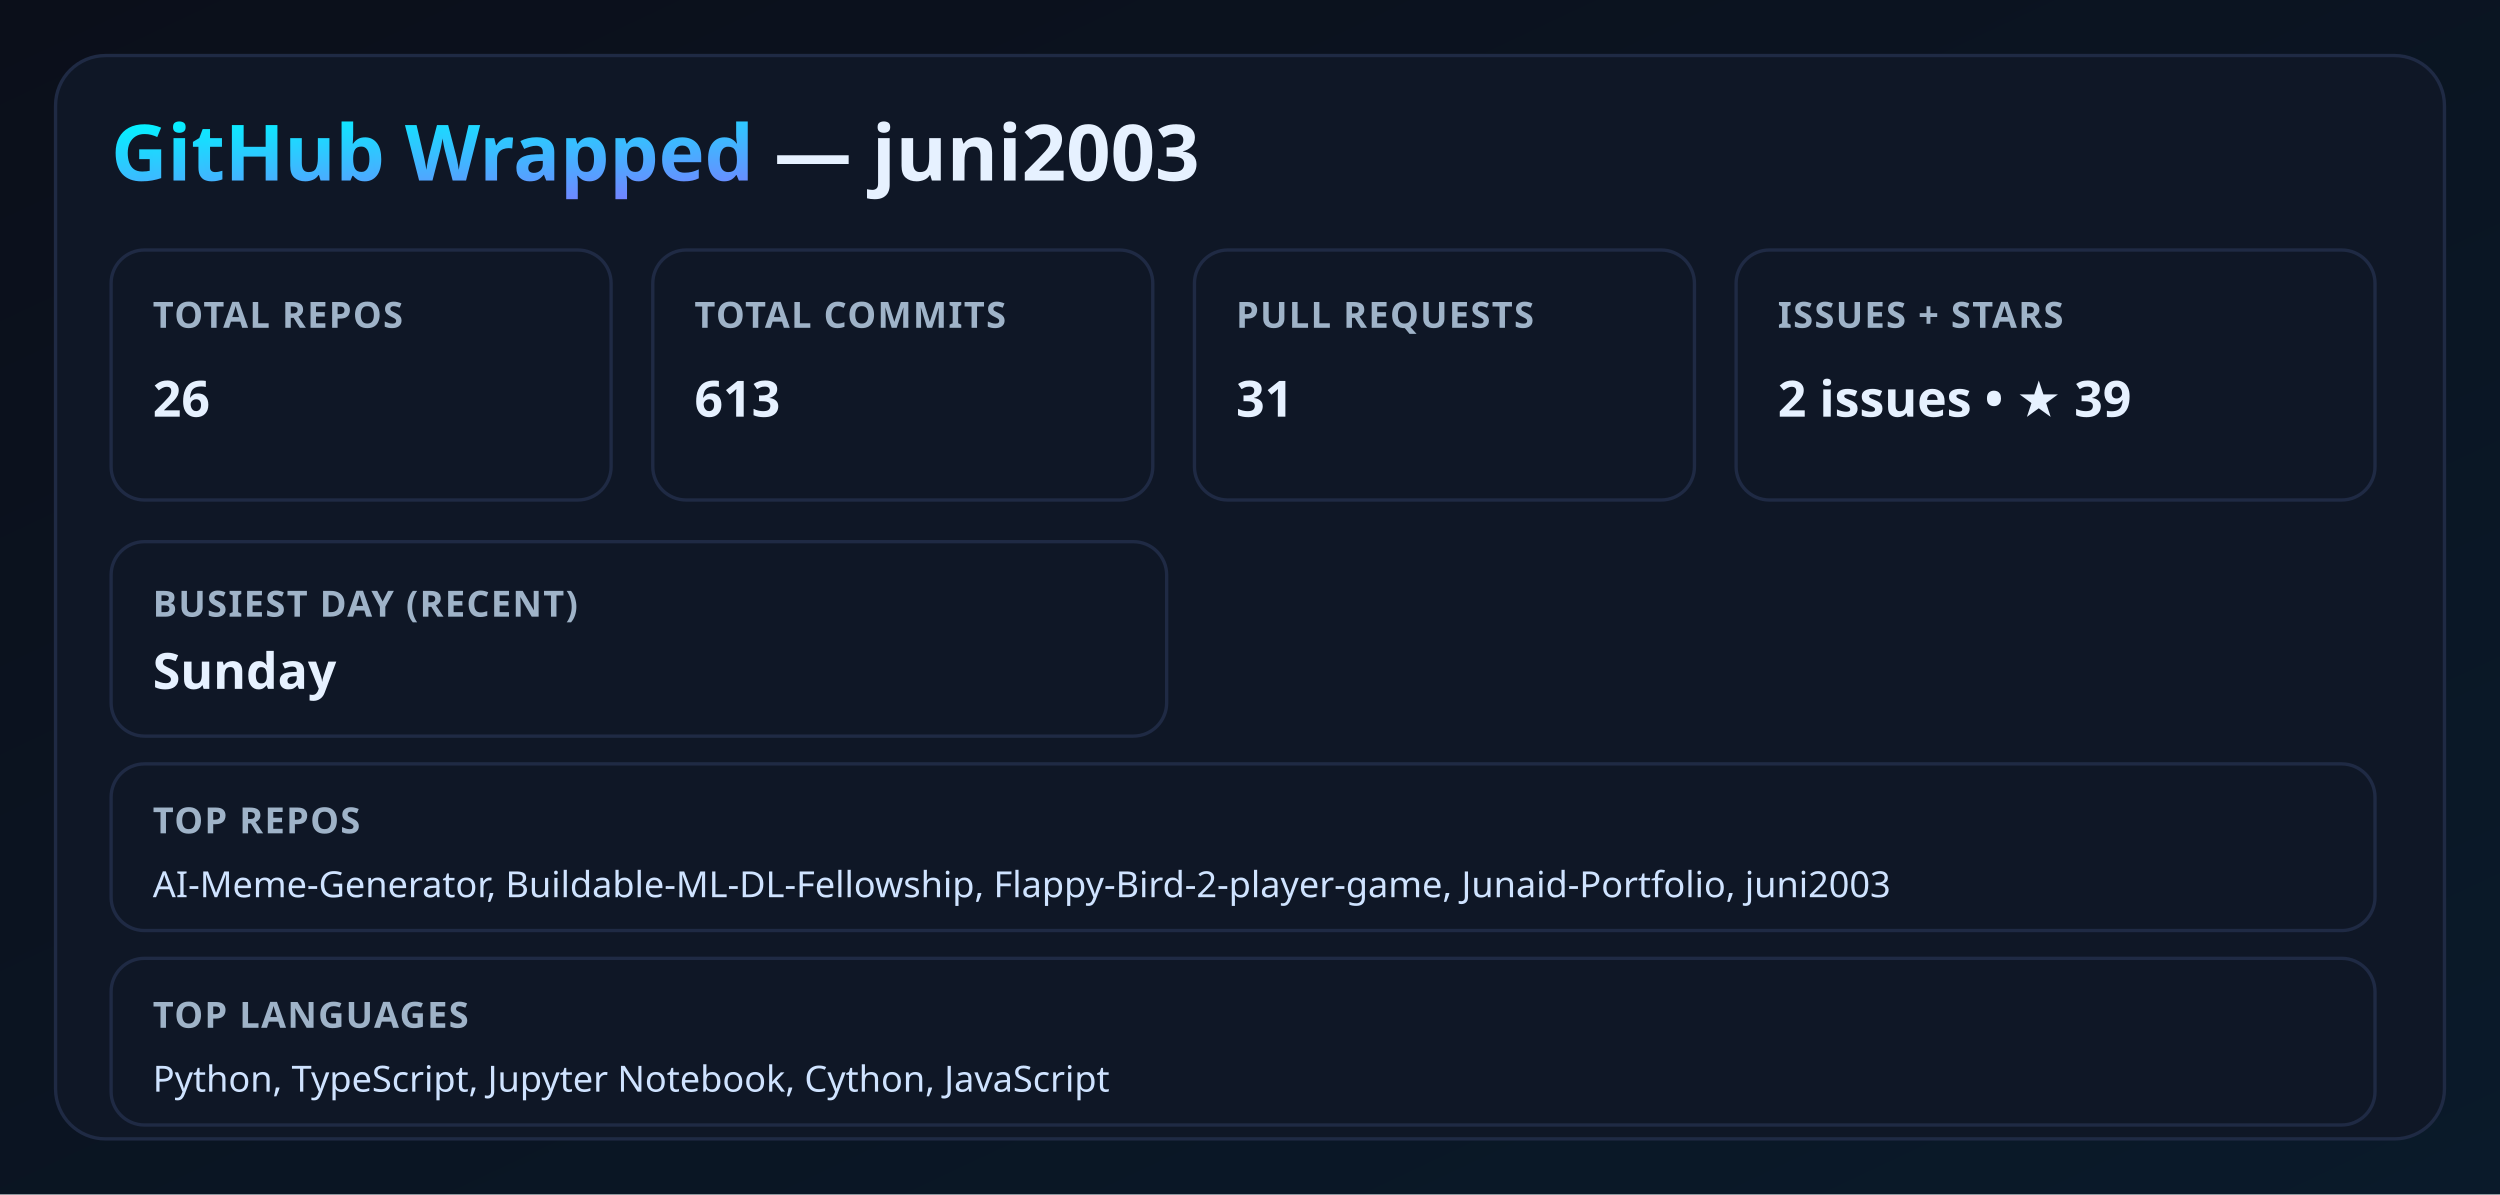
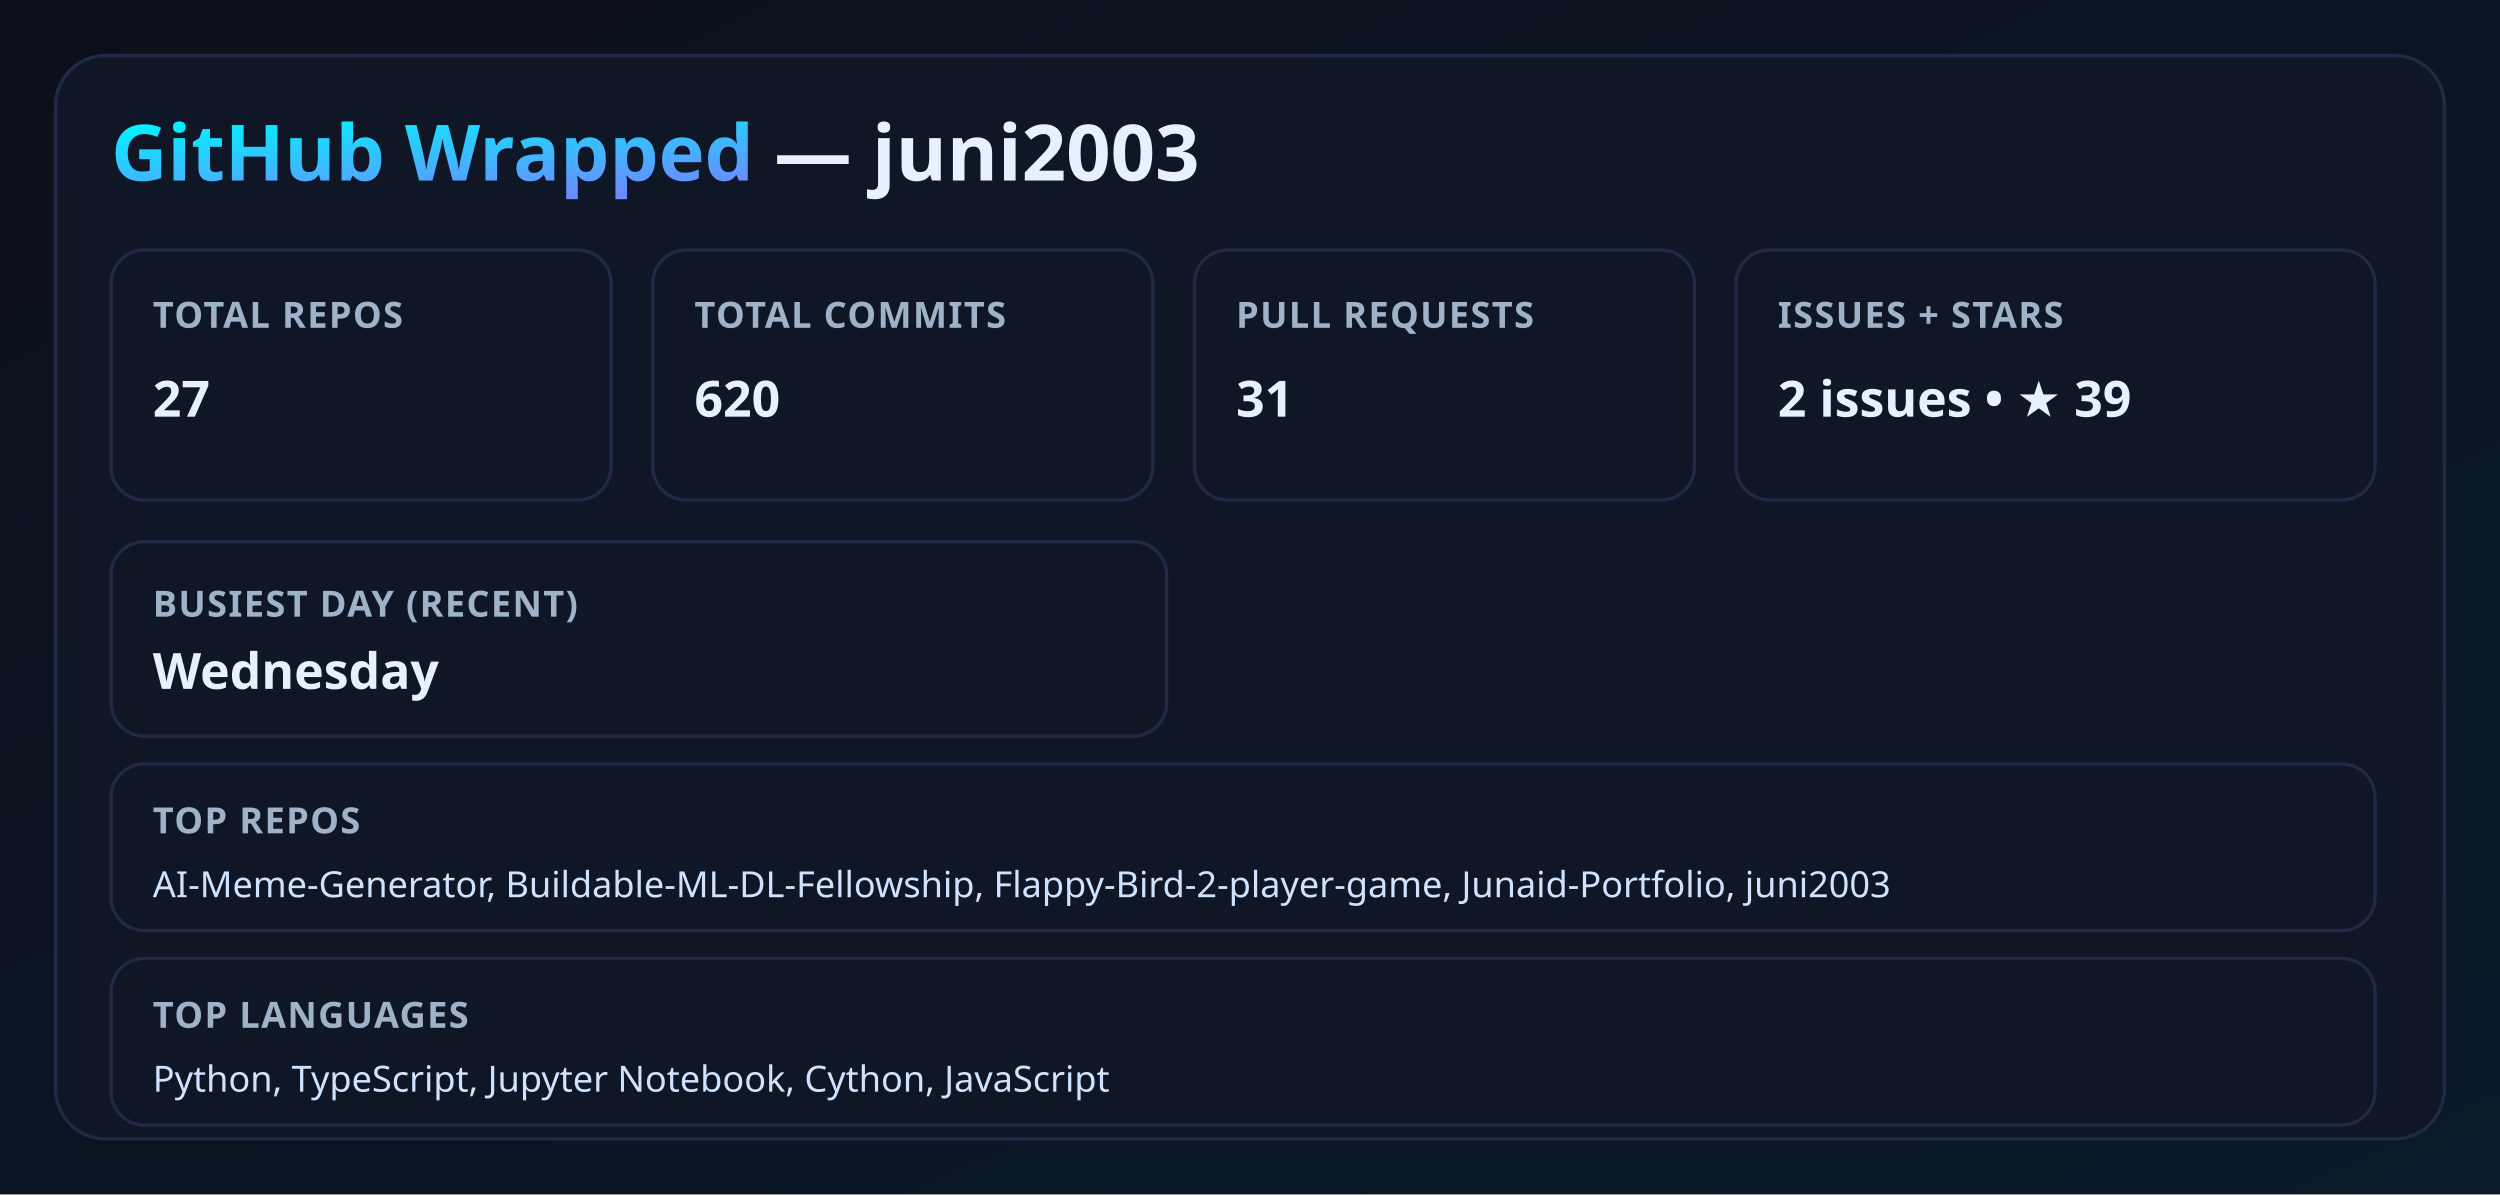
<svg xmlns="http://www.w3.org/2000/svg" width="900" height="430" viewBox="0 0 900 430">
  <defs>
    <linearGradient id="bg" x1="0" y1="0" x2="1" y2="1">
      <stop offset="0%" stop-color="#0b0f1a" />
      <stop offset="100%" stop-color="#0a1a2a" />
    </linearGradient>
    <linearGradient id="neon" x1="0" y1="0" x2="1" y2="1">
      <stop offset="0%" stop-color="#00f5ff" />
      <stop offset="100%" stop-color="#9b5cff" />
    </linearGradient>
    <filter id="glow">
      <feGaussianBlur stdDeviation="3.5" result="coloredBlur" />
      <feMerge>
        <feMergeNode in="coloredBlur" />
        <feMergeNode in="SourceGraphic" />
      </feMerge>
    </filter>
    <style>
      .title { font: 700 28px 'Segoe UI', sans-serif; fill: #e6f1ff; }
      .label { font: 600 13px 'Segoe UI', sans-serif; fill: #9fb3c8; letter-spacing: 0.5px; }
      .value { font: 700 18px 'Segoe UI', sans-serif; fill: #e6f1ff; }
      .neon { fill: url(#neon); filter: url(#glow); }
      .card { fill: #0f1726; stroke: #1f2a44; stroke-width: 1.2; }
      .mini { font: 500 13px 'Segoe UI', sans-serif; fill: #cfe3ff; }
    </style>
  </defs>
  <rect width="100%" height="100%" fill="url(#bg)" />
  <rect x="20" y="20" width="860" height="390" rx="18" class="card" />
  <text x="40" y="65" class="title">
    <tspan class="neon">GitHub Wrapped</tspan> — juni2003
  </text>
  <rect x="40" y="90" width="180" height="90" rx="12" class="card" />
  <text x="55" y="118" class="label">TOTAL REPOS</text>
-   <text x="55" y="150" class="value">26</text>
+   <text x="55" y="150" class="value">27</text>
  <rect x="235" y="90" width="180" height="90" rx="12" class="card" />
  <text x="250" y="118" class="label">TOTAL COMMITS</text>
-   <text x="250" y="150" class="value">613</text>
+   <text x="250" y="150" class="value">620</text>
  <rect x="430" y="90" width="180" height="90" rx="12" class="card" />
  <text x="445" y="118" class="label">PULL REQUESTS</text>
  <text x="445" y="150" class="value">31</text>
  <rect x="625" y="90" width="230" height="90" rx="12" class="card" />
  <text x="640" y="118" class="label">ISSUES + STARS</text>
  <text x="640" y="150" class="value">2 issues • ★ 39</text>
  <rect x="40" y="195" width="380" height="70" rx="12" class="card" />
  <text x="55" y="222" class="label">BUSIEST DAY (RECENT)</text>
-   <text x="55" y="248" class="value">Sunday</text>
+   <text x="55" y="248" class="value">Wednesday</text>
  <rect x="40" y="275" width="815" height="60" rx="12" class="card" />
  <text x="55" y="300" class="label">TOP REPOS</text>
  <text x="55" y="323" class="mini">AI-Meme-Generator, Buildable-ML-DL-Fellowship, Flappy-Bird-2-player-game, Junaid-Portfolio, juni2003</text>
  <rect x="40" y="345" width="815" height="60" rx="12" class="card" />
  <text x="55" y="370" class="label">TOP LANGUAGES</text>
  <text x="55" y="393" class="mini">Python, TypeScript, Jupyter Notebook, Cython, JavaScript</text>
</svg>
